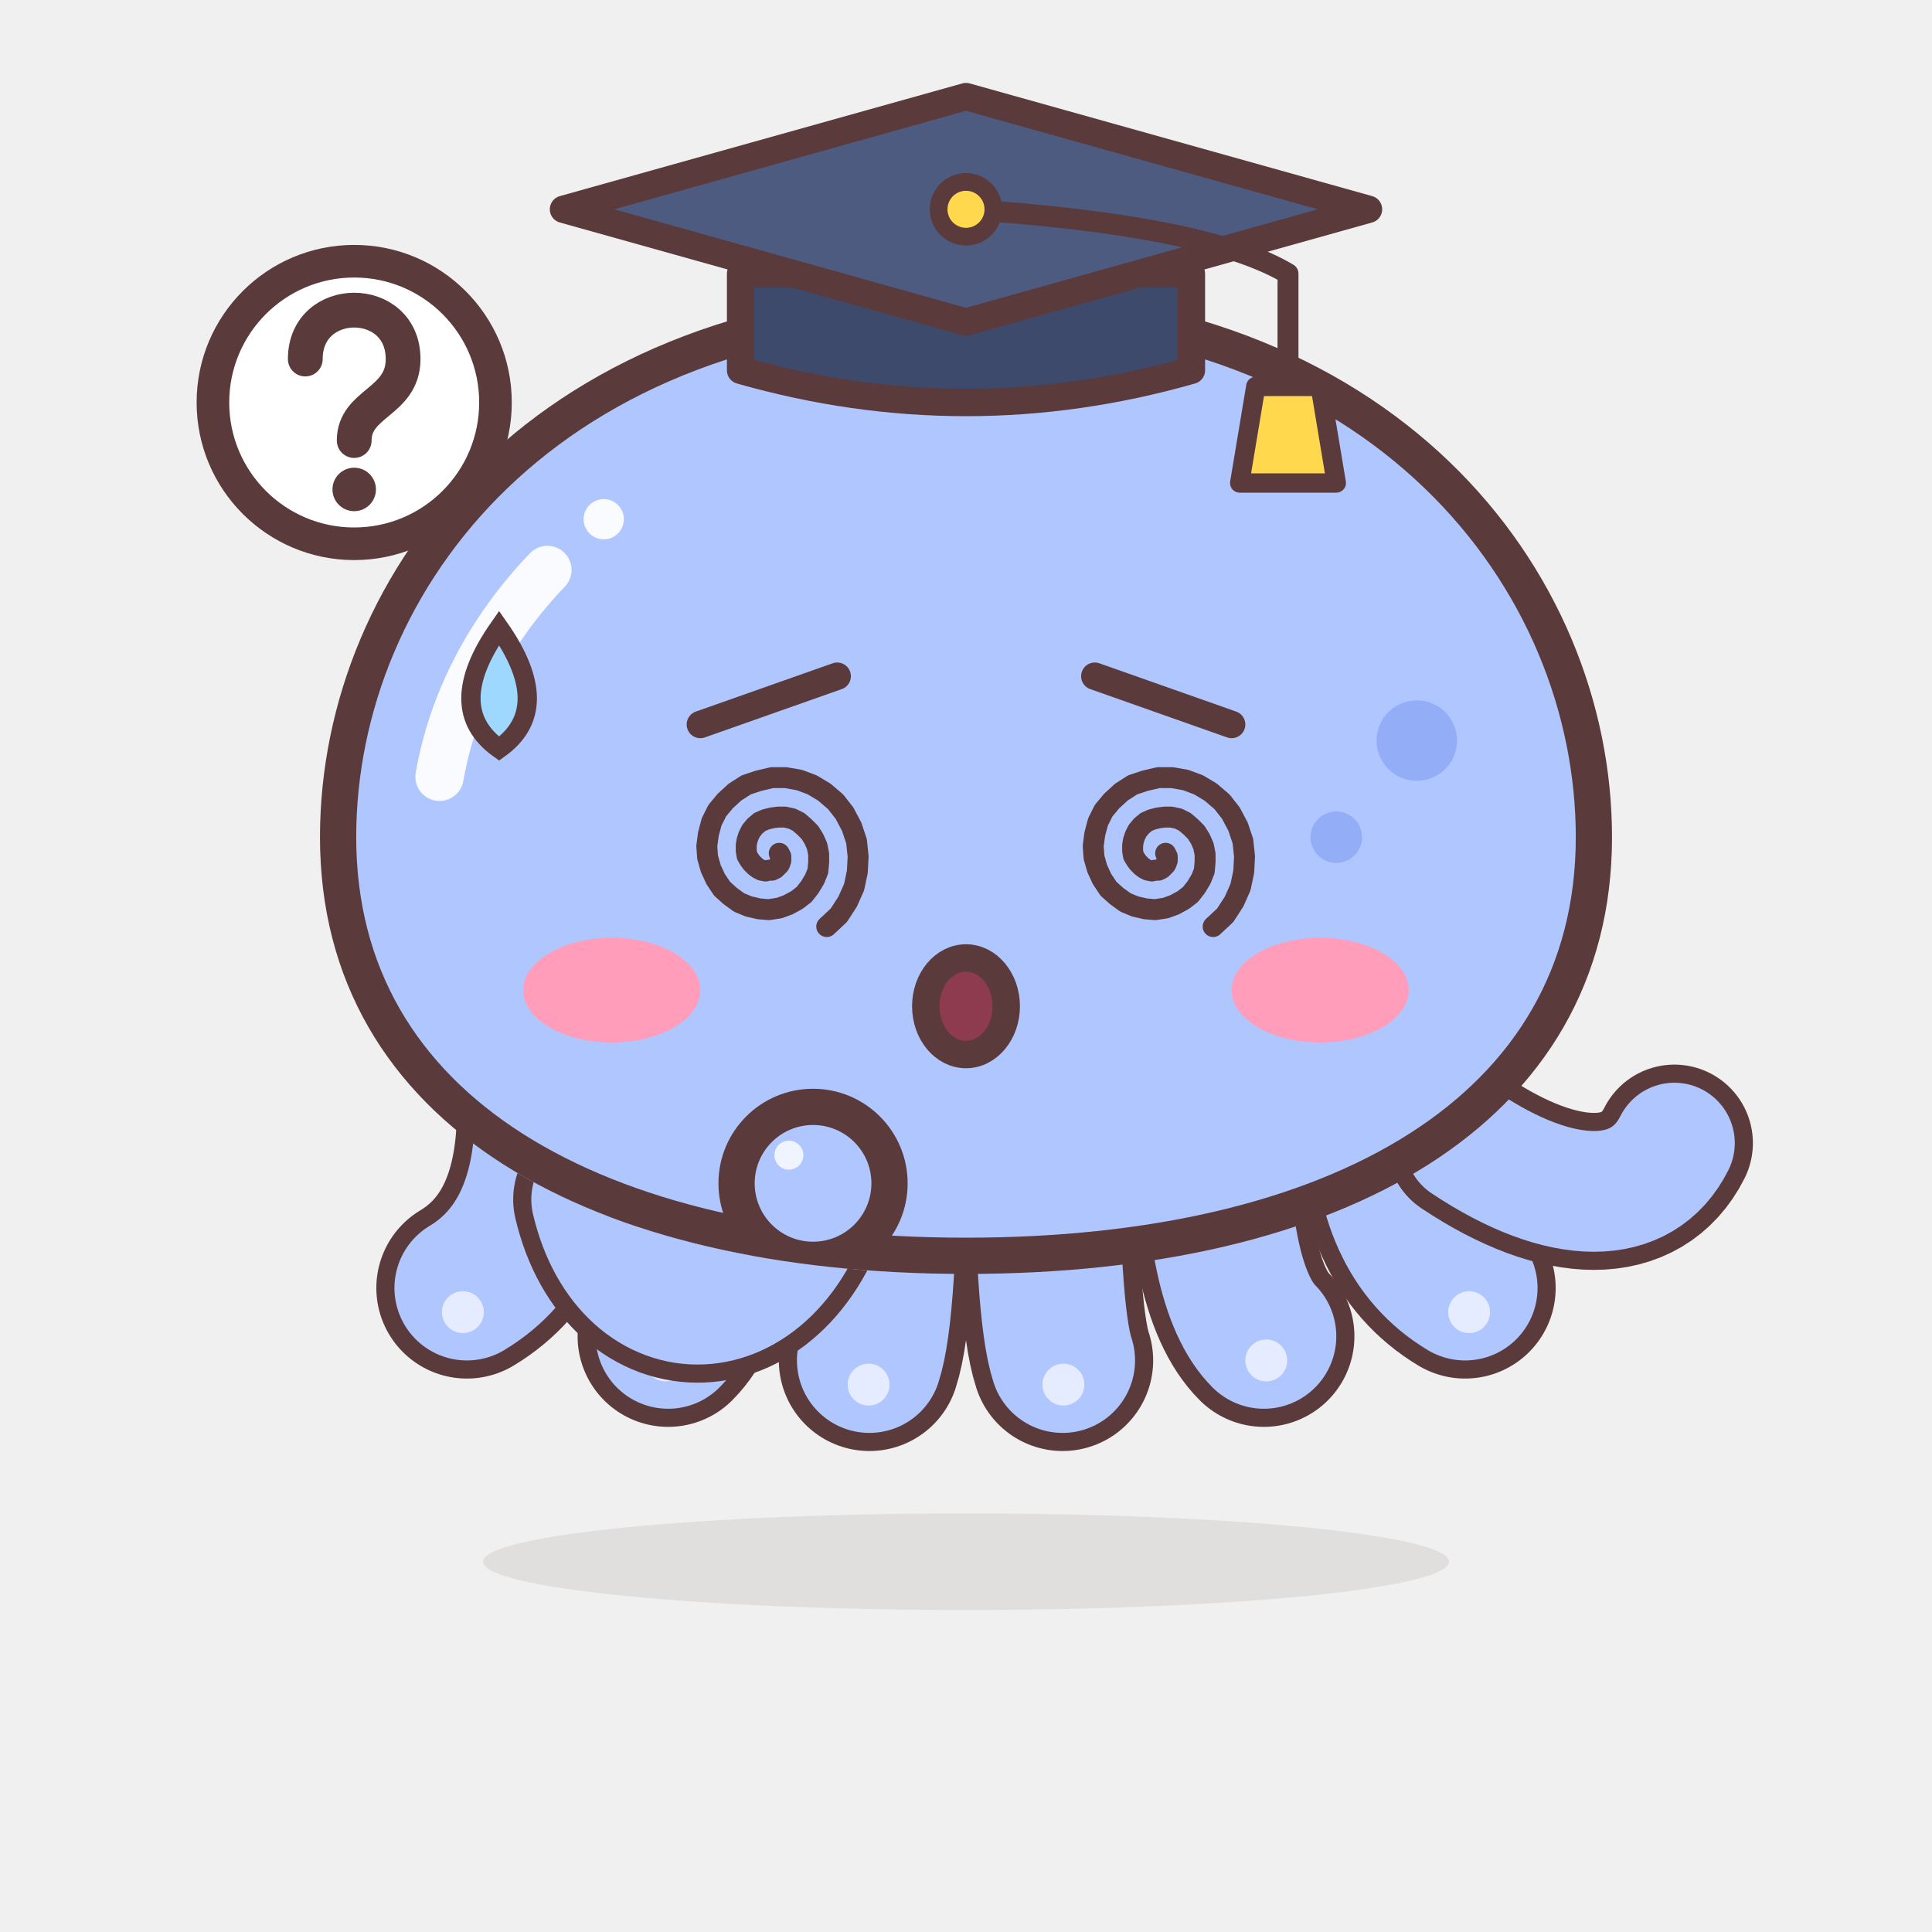
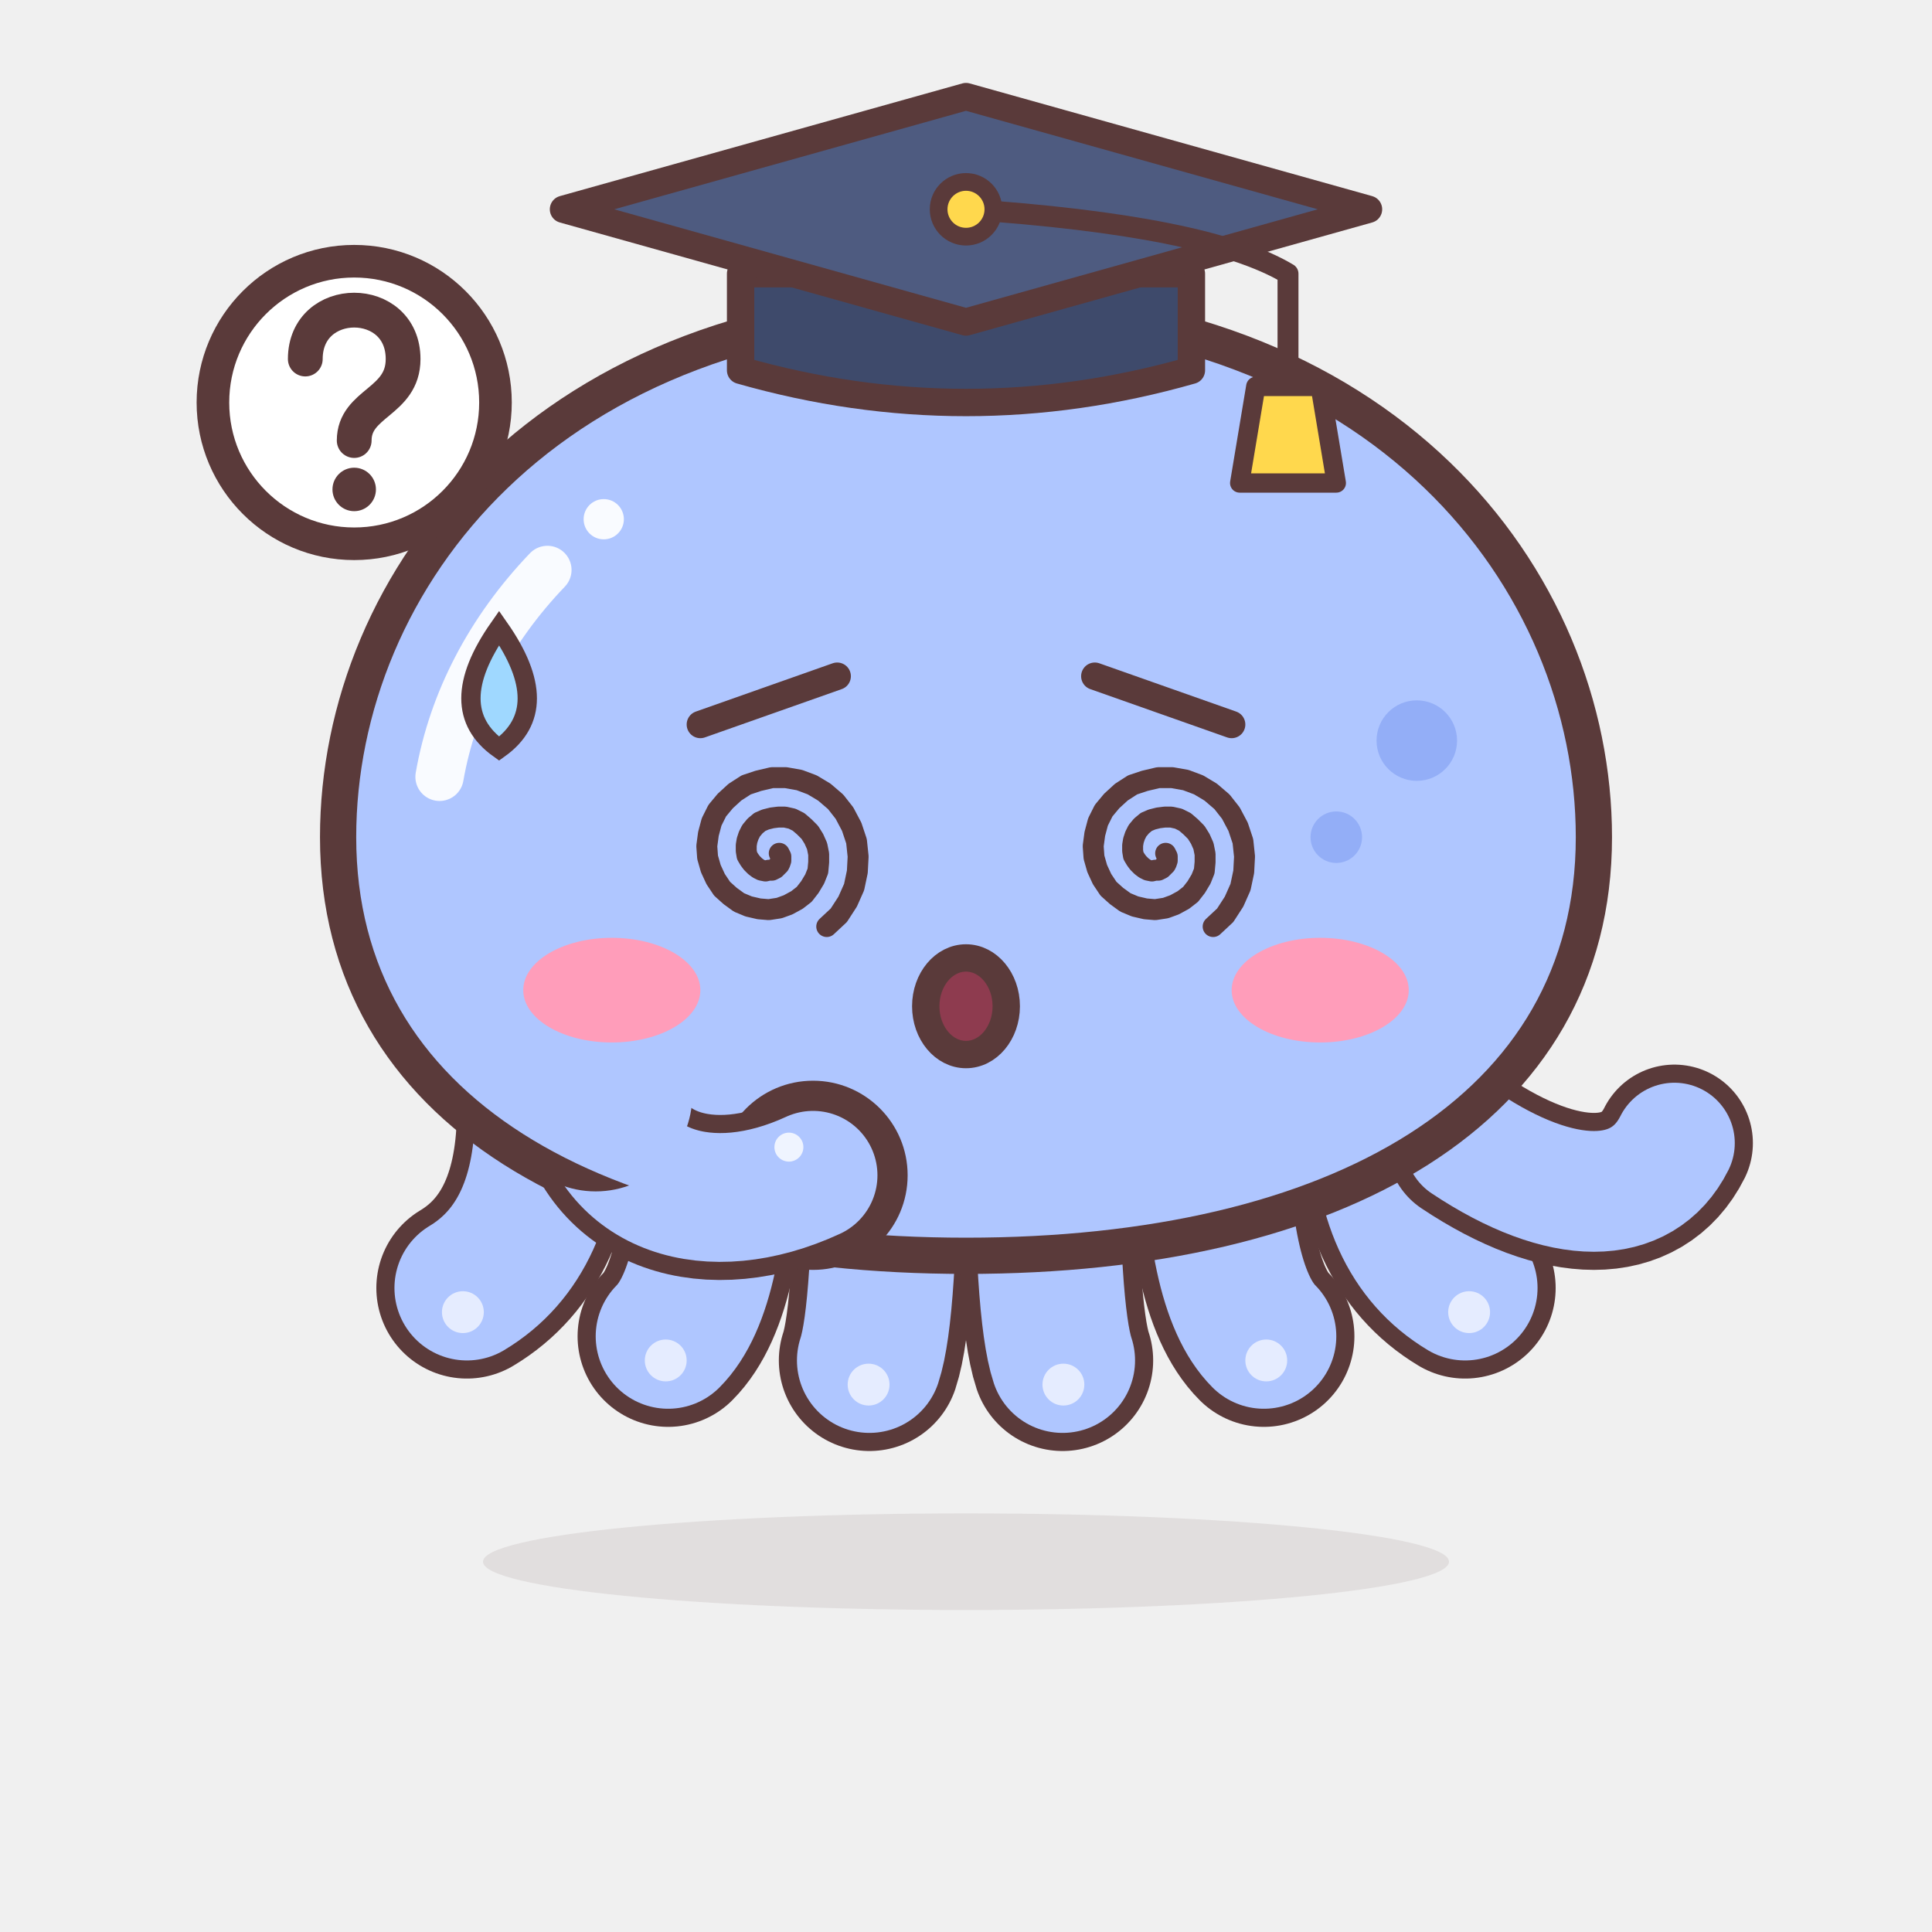
<svg xmlns="http://www.w3.org/2000/svg" viewBox="0 0 240 240" width="240" height="240">
  <defs>
    <clipPath id="INTP-head">
      <path d="M120 38 C 172 38, 198 72, 198 104 C 198 138, 166 156, 120 156 C 74 156, 42 138, 42 104 C 42 72, 68 38, 120 38 Z" />
    </clipPath>
  </defs>
  <ellipse cx="120" cy="194" rx="60" ry="6" fill="#5A3A3A" opacity="0.10" />
  <g fill="none" stroke-linecap="round" stroke-linejoin="round">
    <g stroke="#5A3A3A" stroke-width="22.5">
      <path d="M68 138 Q 68 154, 58 160" />
      <path d="M89 138 Q 89 160, 83 166" />
      <path d="M110 138 Q 110 163, 108 169" />
      <path d="M130 138 Q 130 163, 132 169" />
      <path d="M151 138 Q 151 160, 157 166" />
      <path d="M172 138 Q 172 154, 182 160" />
    </g>
    <g stroke="#AFC6FF" stroke-width="18">
      <path d="M68 138 Q 68 154, 58 160" />
      <path d="M89 138 Q 89 160, 83 166" />
      <path d="M110 138 Q 110 163, 108 169" />
      <path d="M130 138 Q 130 163, 132 169" />
      <path d="M151 138 Q 151 160, 157 166" />
      <path d="M172 138 Q 172 154, 182 160" />
    </g>
  </g>
  <g fill="none" stroke-linecap="round" stroke-linejoin="round">
    <g stroke="#5A3A3A" stroke-width="19.5">
      <path d="M182 142 C 194 150, 204 150, 208 142" />
    </g>
    <g stroke="#AFC6FF" stroke-width="15">
      <path d="M182 142 C 194 150, 204 150, 208 142" />
    </g>
  </g>
  <g fill="#E5ECFF">
    <circle cx="57.5" cy="163" r="2.6" />
    <circle cx="82.7" cy="169" r="2.6" />
    <circle cx="107.9" cy="172" r="2.6" />
    <circle cx="132.1" cy="172" r="2.6" />
    <circle cx="157.3" cy="169" r="2.6" />
    <circle cx="182.5" cy="163" r="2.6" />
  </g>
  <path d="M120 38 C 172 38, 198 72, 198 104 C 198 138, 166 156, 120 156 C 74 156, 42 138, 42 104 C 42 72, 68 38, 120 38 Z" fill="#AFC6FF" stroke="#5A3A3A" stroke-width="4.5" />
  <g fill="#93AEF7">
    <circle cx="176" cy="92" r="5" />
    <circle cx="166" cy="104" r="3.2" />
  </g>
  <path d="M54.6 96.5 A 66 54 0 0 1 68.0 70.8" fill="none" stroke="#FFFFFF" stroke-width="6" stroke-linecap="round" opacity="0.92" />
  <circle cx="75.0" cy="64.5" r="2.5" fill="#FFFFFF" opacity="0.92" />
  <path d="M92 34 L 92 46 Q 120 54, 148 46 L 148 34 Z" fill="#3E4A6B" stroke="#5A3A3A" stroke-width="3.4" stroke-linejoin="round" />
  <path d="M120 12 L 170 26 L 120 40 L 70 26 Z" fill="#4E5B80" stroke="#5A3A3A" stroke-width="3.4" stroke-linejoin="round" />
  <path d="M120 26 Q 150 28, 160 34 L 160 50" fill="none" stroke="#5A3A3A" stroke-width="2.6" stroke-linecap="round" stroke-linejoin="round" />
  <path d="M156 48 L 164 48 L 166 60 L 154 60 Z" fill="#FFD84D" stroke="#5A3A3A" stroke-width="2.4" stroke-linejoin="round" />
  <circle cx="120" cy="26" r="3.4" fill="#FFD84D" stroke="#5A3A3A" stroke-width="2.2" />
  <ellipse cx="76" cy="123" rx="11" ry="6.5" fill="#FF9DBA" />
  <ellipse cx="164" cy="123" rx="11" ry="6.5" fill="#FF9DBA" />
  <path d="M87 90 L 104 84" fill="none" stroke="#5A3A3A" stroke-width="3.4" stroke-linecap="round" stroke-linejoin="round" />
  <path d="M153 90 L 136 84" fill="none" stroke="#5A3A3A" stroke-width="3.4" stroke-linecap="round" stroke-linejoin="round" />
  <path d="M96.8 106.0 L 96.9 106.2 L 97.0 106.4 L 97.0 106.6 L 97.0 106.9 L 96.9 107.2 L 96.8 107.4 L 96.5 107.7 L 96.3 107.9 L 95.9 108.1 L 95.5 108.1 L 95.1 108.2 L 94.6 108.1 L 94.2 107.9 L 93.8 107.6 L 93.4 107.2 L 93.1 106.8 L 92.8 106.3 L 92.7 105.7 L 92.7 105.0 L 92.8 104.4 L 93.0 103.8 L 93.3 103.2 L 93.8 102.6 L 94.4 102.1 L 95.1 101.8 L 95.9 101.6 L 96.7 101.5 L 97.5 101.5 L 98.4 101.7 L 99.2 102.1 L 99.9 102.7 L 100.6 103.4 L 101.1 104.2 L 101.5 105.1 L 101.7 106.1 L 101.7 107.1 L 101.6 108.2 L 101.2 109.2 L 100.6 110.2 L 99.9 111.1 L 99.0 111.8 L 97.9 112.4 L 96.8 112.8 L 95.5 113.0 L 94.3 112.9 L 93.0 112.6 L 91.8 112.1 L 90.7 111.3 L 89.7 110.4 L 88.9 109.2 L 88.3 107.9 L 87.9 106.5 L 87.8 105.1 L 88.0 103.6 L 88.4 102.1 L 89.1 100.7 L 90.1 99.5 L 91.3 98.4 L 92.7 97.5 L 94.2 97.0 L 95.9 96.6 L 97.6 96.6 L 99.3 96.9 L 100.9 97.5 L 102.4 98.4 L 103.8 99.6 L 104.9 101.0 L 105.8 102.7 L 106.4 104.5 L 106.6 106.4 L 106.5 108.3 L 106.1 110.2 L 105.3 112.0 L 104.2 113.7 L 102.7 115.1" fill="none" stroke="#5A3A3A" stroke-width="2.6" stroke-linecap="round" stroke-linejoin="round" />
  <path d="M144.8 106.0 L 144.9 106.2 L 145.0 106.4 L 145.0 106.6 L 145.0 106.9 L 144.9 107.2 L 144.8 107.4 L 144.5 107.7 L 144.3 107.9 L 143.9 108.1 L 143.5 108.1 L 143.1 108.2 L 142.6 108.1 L 142.2 107.9 L 141.8 107.6 L 141.4 107.2 L 141.1 106.8 L 140.8 106.3 L 140.7 105.7 L 140.7 105.0 L 140.8 104.4 L 141.0 103.8 L 141.3 103.2 L 141.8 102.6 L 142.4 102.1 L 143.1 101.8 L 143.9 101.6 L 144.7 101.5 L 145.5 101.5 L 146.4 101.7 L 147.2 102.1 L 147.9 102.7 L 148.6 103.4 L 149.1 104.2 L 149.5 105.1 L 149.7 106.1 L 149.7 107.1 L 149.6 108.2 L 149.2 109.2 L 148.6 110.2 L 147.9 111.1 L 147.0 111.8 L 145.9 112.4 L 144.8 112.8 L 143.5 113.0 L 142.3 112.9 L 141.0 112.6 L 139.8 112.1 L 138.7 111.3 L 137.7 110.4 L 136.9 109.2 L 136.3 107.9 L 135.9 106.5 L 135.8 105.1 L 136.0 103.6 L 136.4 102.1 L 137.1 100.7 L 138.1 99.5 L 139.3 98.4 L 140.7 97.5 L 142.2 97.0 L 143.9 96.6 L 145.6 96.6 L 147.3 96.9 L 148.9 97.5 L 150.4 98.4 L 151.8 99.6 L 152.9 101.0 L 153.8 102.7 L 154.4 104.5 L 154.6 106.4 L 154.5 108.3 L 154.1 110.2 L 153.3 112.0 L 152.2 113.7 L 150.7 115.1" fill="none" stroke="#5A3A3A" stroke-width="2.6" stroke-linecap="round" stroke-linejoin="round" />
  <ellipse cx="120" cy="125" rx="5" ry="6" fill="#8E3B4F" stroke="#5A3A3A" stroke-width="3.4" />
  <path d="M62 78 q 7 10 0 15 q -7 -5 0 -15 z" fill="#9FD8FF" stroke="#5A3A3A" stroke-width="2.4" />
  <g transform="translate(44 50) scale(1.35) translate(-44 -50)">
    <circle cx="44" cy="50" r="13" fill="#FFFFFF" stroke="#5A3A3A" stroke-width="3" />
    <path d="M39.5 46 C 39.5 40, 48.5 40, 48.5 46 C 48.5 50, 44 50, 44 53.5" fill="none" stroke="#5A3A3A" stroke-width="3.2" stroke-linecap="round" stroke-linejoin="round" />
    <circle cx="44" cy="58" r="2" fill="#5A3A3A" />
  </g>
  <mask id="INTP-arms" maskUnits="userSpaceOnUse" x="0" y="0" width="240" height="240">
    <rect width="240" height="240" fill="#fff" />
-     <path d="M120 38 C 172 38, 198 72, 198 104 C 198 138, 166 156, 120 156 C 74 156, 42 138, 42 104 C 42 72, 68 38, 120 38 Z" fill="#000" stroke="#000" stroke-width="4.5" />
+     <circle cx="74.0" cy="136.0" r="12" fill="#000" />
  </mask>
-   <g mask="url(#INTP-arms)" stroke="#5A3A3A" stroke-width="20.5" fill="none" stroke-linecap="round">
-     <path d="M74 149 C 78 166, 96 166, 101 147" />
+   <g mask="url(#INTP-arms)">
+     <g stroke="#5A3A3A" stroke-width="20.5" fill="none" stroke-linecap="round">
+       <path d="M74 136 C 76 148, 88 152, 101 146" />
+     </g>
+     <circle cx="101.0" cy="146.0" r="11.75" fill="#5A3A3A" />
+     <g stroke="#AFC6FF" stroke-width="16" fill="none" stroke-linecap="round">
+       <path d="M74 136 C 76 148, 88 152, 101 146" />
+     </g>
+     <circle cx="101.0" cy="146.0" r="7.25" fill="#AFC6FF" />
+     <circle cx="98.0" cy="142.5" r="1.8" fill="#FFFFFF" opacity="0.8" />
  </g>
-   <circle cx="101.0" cy="147.0" r="11.75" fill="#5A3A3A" />
-   <g mask="url(#INTP-arms)" stroke="#AFC6FF" stroke-width="16" fill="none" stroke-linecap="round">
-     <path d="M74 149 C 78 166, 96 166, 101 147" />
-   </g>
-   <circle cx="101.0" cy="147.0" r="7.25" fill="#AFC6FF" />
-   <circle cx="98.0" cy="143.5" r="1.8" fill="#FFFFFF" opacity="0.8" />
</svg>
